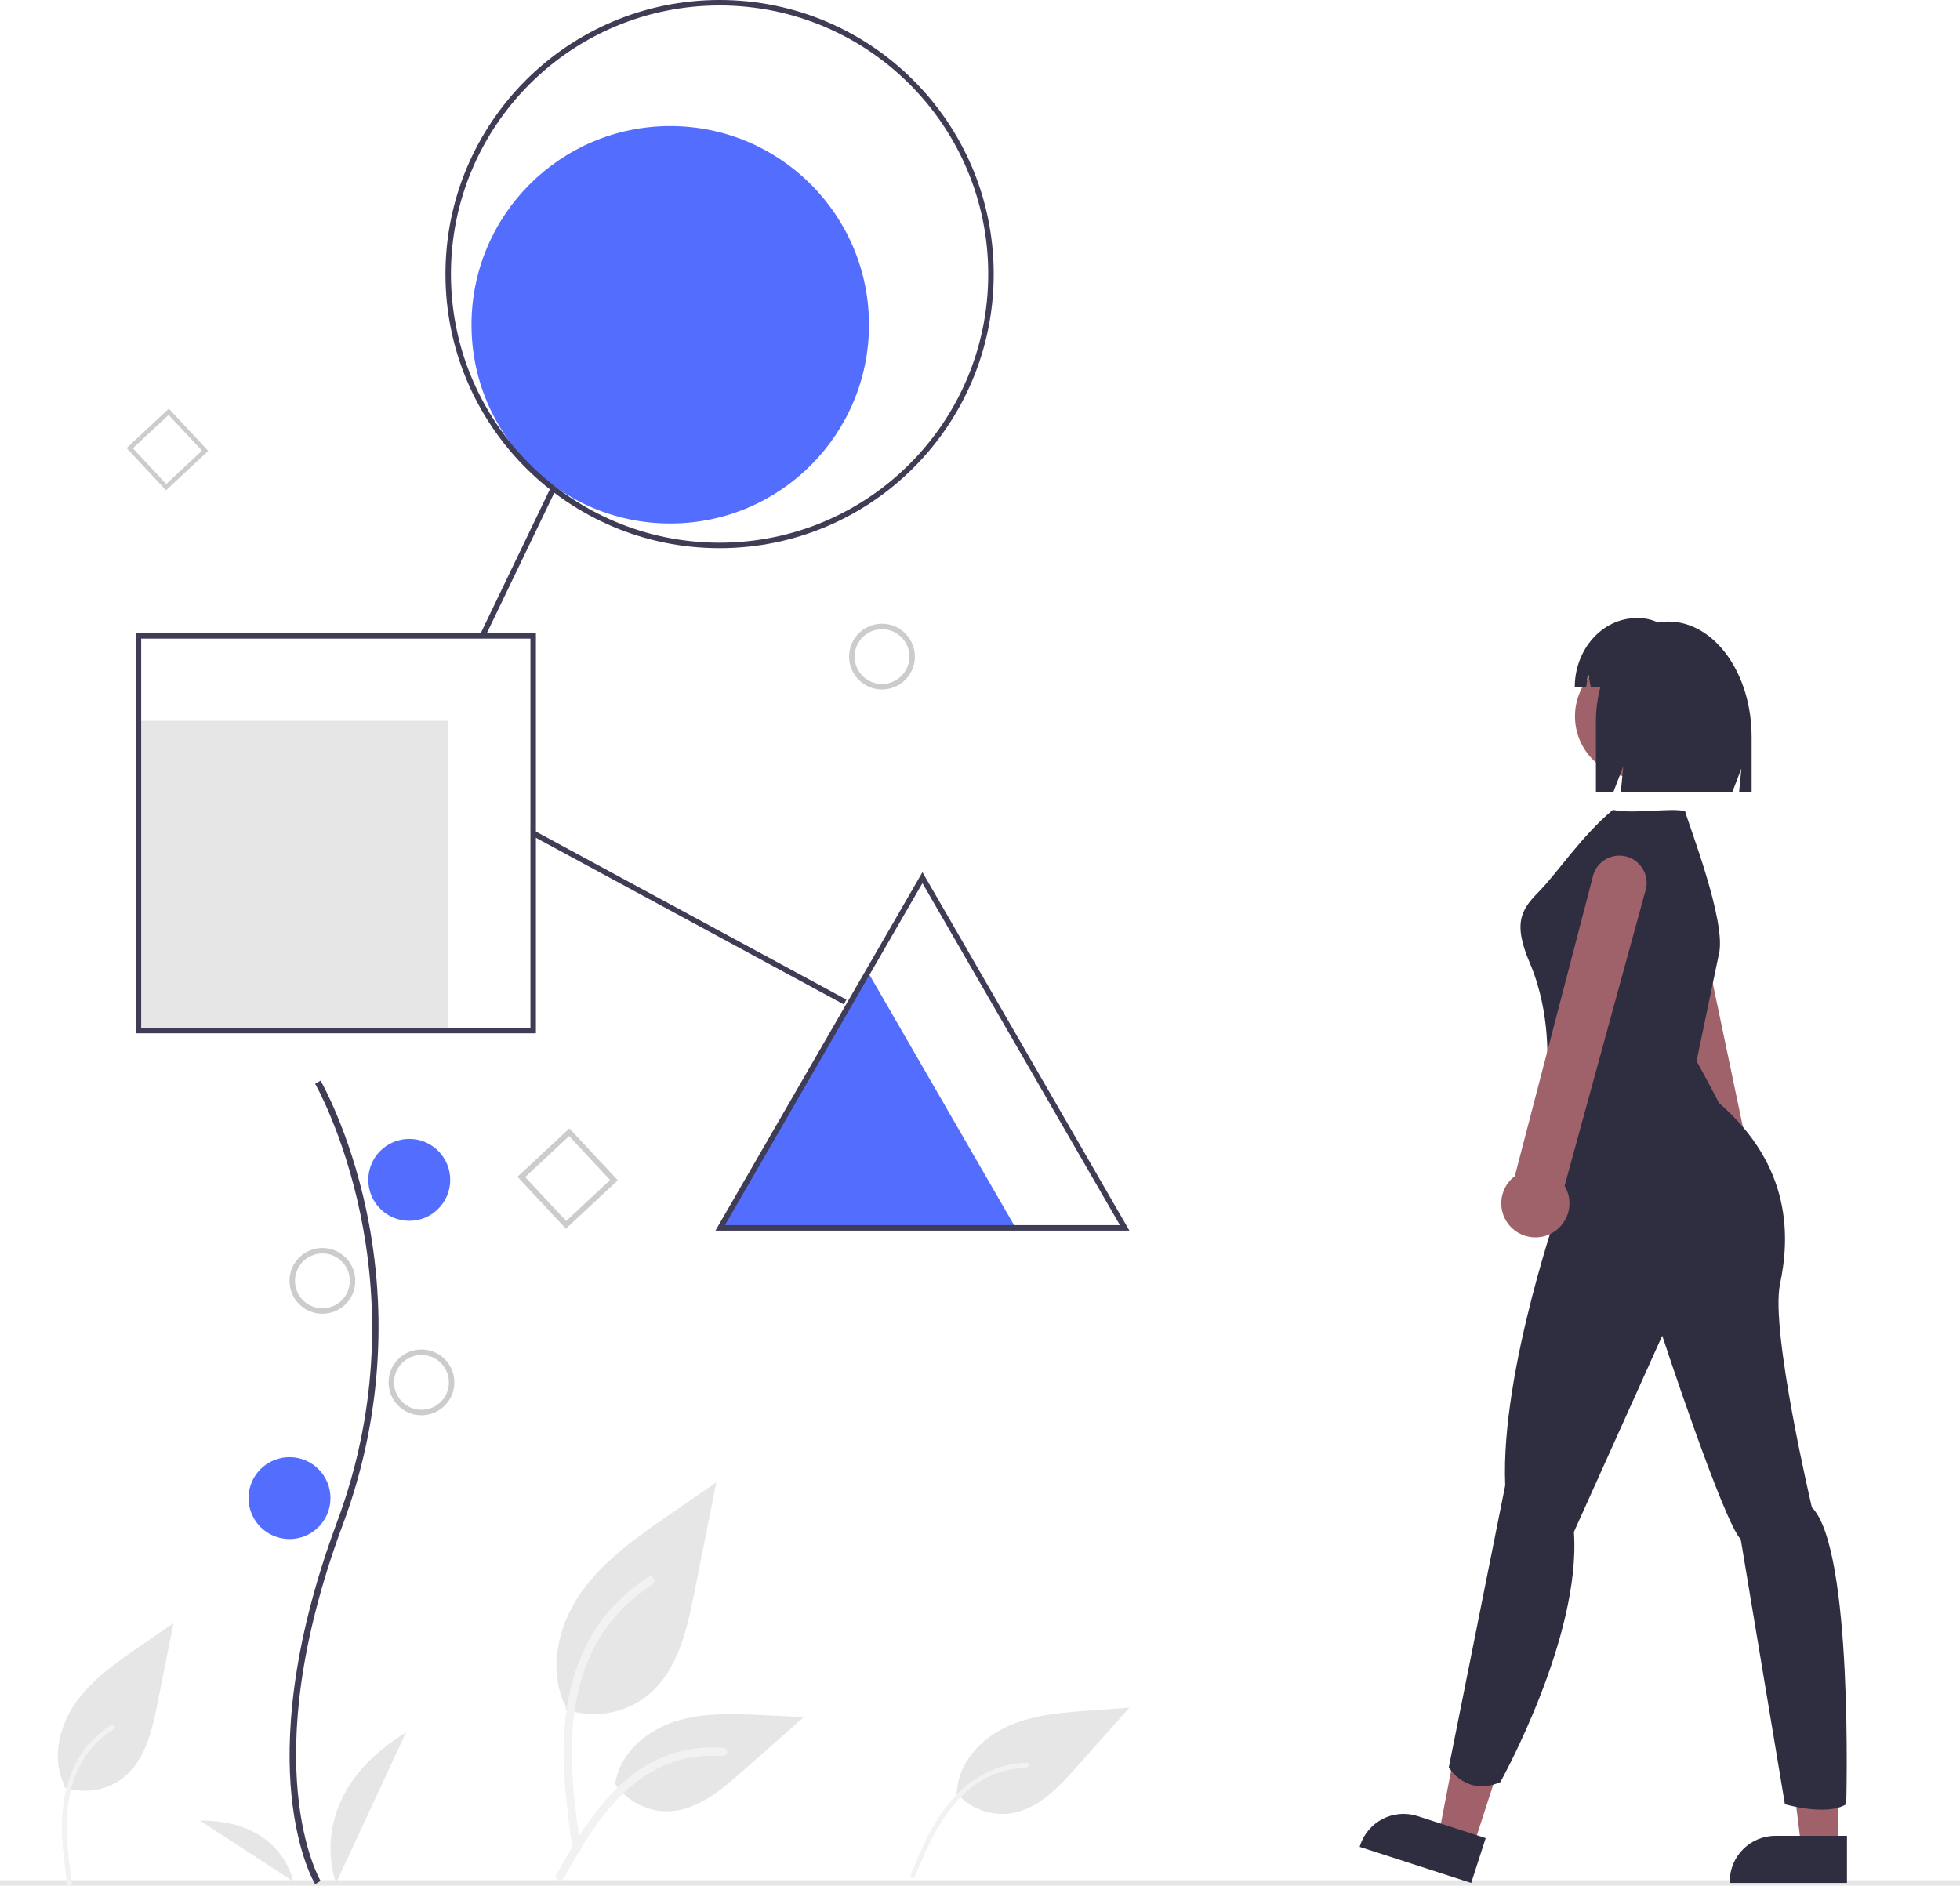
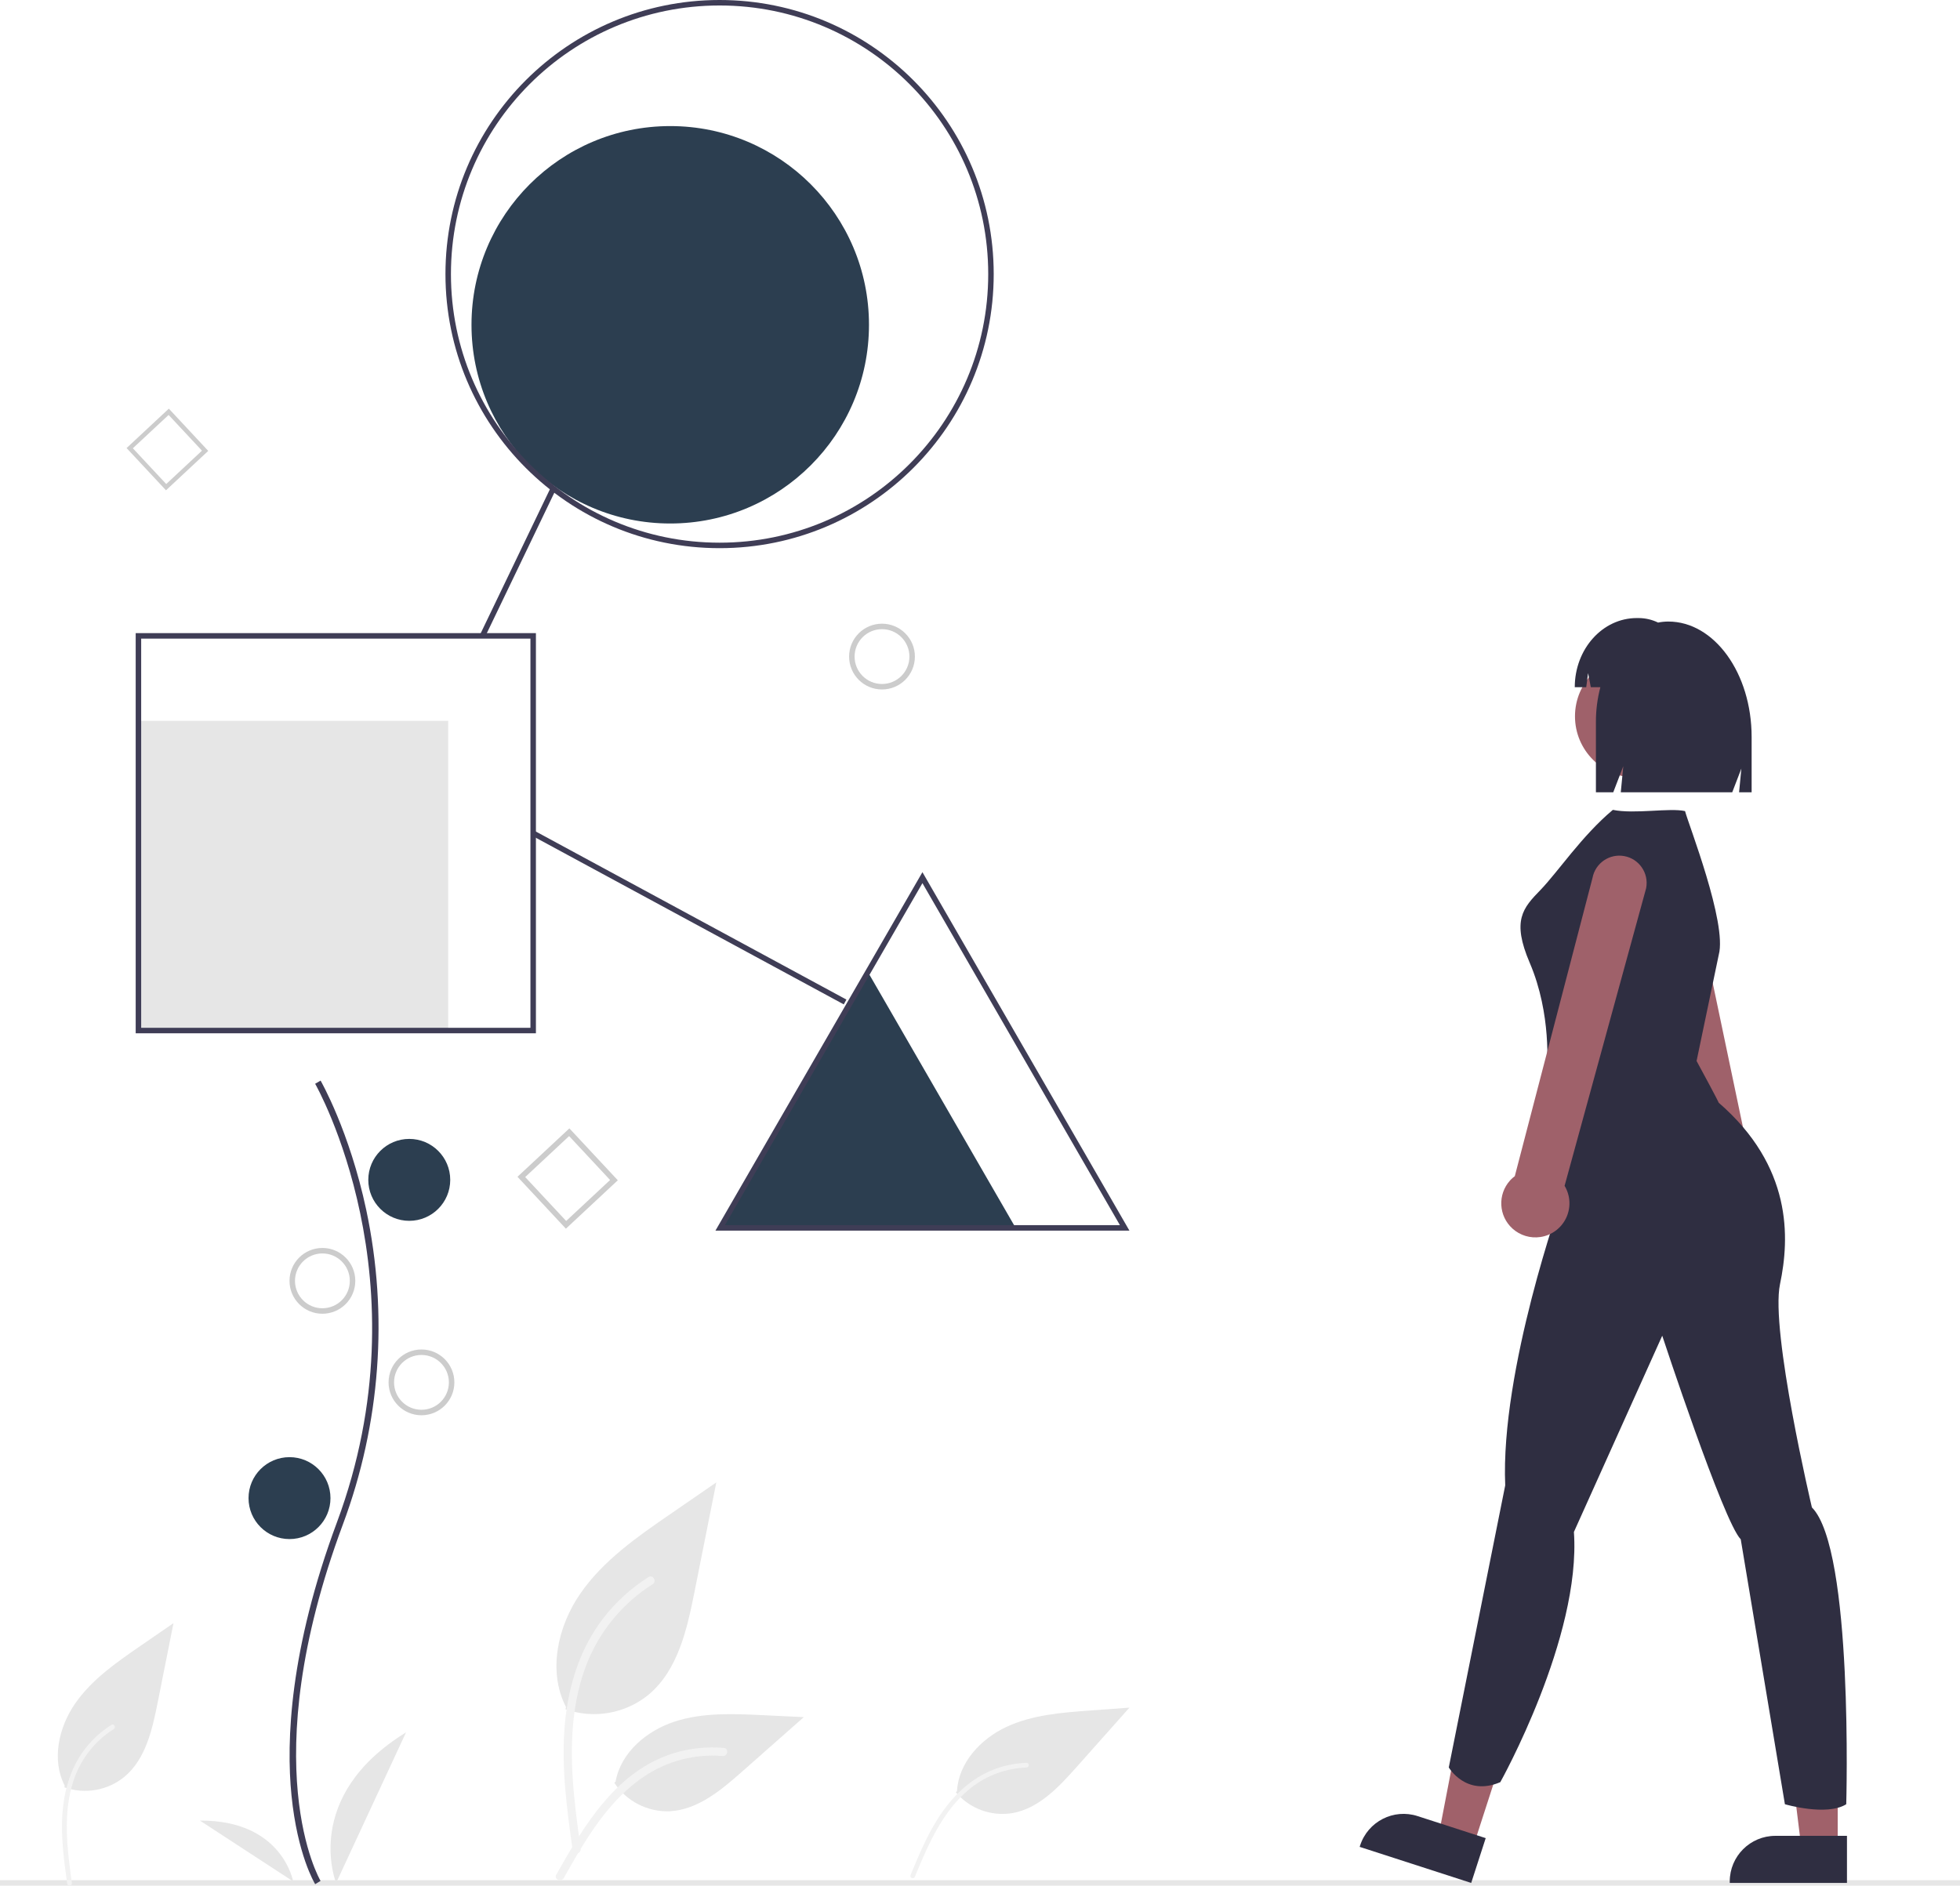
<svg xmlns="http://www.w3.org/2000/svg" id="afd0364f-65b6-4dc4-9dea-f53690e830e8" data-name="Layer 1" width="715" height="688" viewBox="0 0 715 688">
-   <path id="bec063ed-0fa9-413a-bd83-d8526fa41b8c" data-name="Path 421" d="M558.771,460.481l26.945,46.669,26.944,46.669h-107.777l26.944-46.669Z" transform="translate(-242.1598 -105.8188)" fill="#536dfe" />
+   <path id="bec063ed-0fa9-413a-bd83-d8526fa41b8c" data-name="Path 421" d="M558.771,460.481l26.945,46.669,26.944,46.669h-107.777l26.944-46.669Z" transform="translate(-242.1598 -105.8188)" fill="#2c3e50" />
  <rect id="aa6e6c0d-ca3b-4989-ae08-5d6fb21b7d28" data-name="Rectangle 48" x="50.5" y="263" width="113" height="113" fill="#e6e6e6" />
-   <circle id="e644b8cb-fae5-4de8-b33a-50bfc45133bc" data-name="Ellipse 68" cx="244.5" cy="118.5" r="72.5" fill="#536dfe" />
+   <circle id="e644b8cb-fae5-4de8-b33a-50bfc45133bc" data-name="Ellipse 68" cx="244.5" cy="118.5" r="72.5" fill="#2c3e50" />
  <path id="a646102d-3f95-413e-a731-a5030e030d8b" data-name="Path 422" d="M551.91,345.375a12,12,0,1,1,12,12A12,12,0,0,1,551.91,345.375Zm2,0a10,10,0,1,0,10-10A10,10,0,0,0,553.91,345.375Z" transform="translate(-242.1598 -105.8188)" fill="#ccc" />
  <path id="a7867f82-9da8-49b7-a62f-5fc2df52f7dd" data-name="Path 423" d="M448.596,554.112l-17.664-18.938,18.938-17.664,17.664,18.938Zm-14.848-18.84,14.946,16.024,16.024-14.946-14.946-16.024Z" transform="translate(-242.1598 -105.8188)" fill="#ccc" />
  <path id="abfd432a-addf-48b7-a638-56871f84cdda" data-name="Path 424" d="M302.71,284.706l-14.376-15.413,15.417-14.374,14.376,15.413Zm-12.085-15.333,12.169,13.046,13.042-12.165-12.165-13.042Z" transform="translate(-242.1598 -105.8188)" fill="#ccc" />
  <path id="b4b6c2e3-9a65-466b-808f-faa311f7d0ed" data-name="Path 425" d="M504.66,305.819a100,100,0,1,1,100-100A100,100,0,0,1,504.66,305.819Zm0-198a98,98,0,1,0,98,98A98,98,0,0,0,504.66,107.819Z" transform="translate(-242.1598 -105.8188)" fill="#3f3d56" />
  <rect id="f21400a3-3aa1-44f2-adc5-de8006399ef9" data-name="Rectangle 50" x="401.262" y="309.937" width="59.647" height="2" transform="translate(-278.0376 459.0125) rotate(-64.336)" fill="#3f3d56" />
  <rect id="fdf13e27-5b88-4b47-a548-6eba64ef8ea7" data-name="Rectangle 51" x="492.555" y="375.916" width="2" height="129.383" transform="translate(-371.0172 559.1406) rotate(-61.578)" fill="#3f3d56" />
  <path id="ec996080-b25c-43f9-95b1-17d83c771fa1" data-name="Path 426" d="M437.66,482.819h-146v-146h146Zm-144-2h142v-142h-142Z" transform="translate(-242.1598 -105.8188)" fill="#3f3d56" />
  <path id="e64eb5c0-2762-4bb4-99c9-e384d48b09ae" data-name="Path 427" d="M654.17,554.819h-151.019l75.509-130.786Zm-147.555-2h144.09l-72.045-124.786Z" transform="translate(-242.1598 -105.8188)" fill="#3f3d56" />
  <rect id="b99807fe-d1e7-4c81-968c-d37ef9c7f61f" data-name="Rectangle 53" y="686" width="715" height="2" fill="#e6e6e6" />
  <path id="af6ca119-d97b-47e3-8175-f2ef9a50390c" data-name="Path 438" d="M448.462,729.45a31.406,31.406,0,0,0,30.327-5.342c10.622-8.916,13.953-23.6,16.662-37.2l8.015-40.228-16.78,11.554c-12.068,8.309-24.407,16.885-32.762,28.92s-12,28.465-5.289,41.488" transform="translate(-242.1598 -105.8188)" fill="#e6e6e6" />
  <path id="af7a4949-e0bd-4368-90b0-825d65eef9dd" data-name="Path 439" d="M451.053,780.954c-2.112-15.387-4.285-30.973-2.8-46.525,1.316-13.812,5.53-27.3,14.109-38.364a63.819,63.819,0,0,1,16.374-14.838c1.637-1.033,3.144,1.561,1.514,2.59a60.672,60.672,0,0,0-24,28.956c-5.225,13.289-6.064,27.776-5.164,41.893.544,8.537,1.7,17.018,2.861,25.489a1.554,1.554,0,0,1-1.048,1.845,1.509,1.509,0,0,1-1.845-1.048Z" transform="translate(-242.1598 -105.8188)" fill="#f2f2f2" />
  <path id="aa567de9-de23-4828-818f-c81c945c4442" data-name="Path 440" d="M590.854,759.76a22.263,22.263,0,0,0,20.462,7.606c9.693-1.644,17-9.432,23.529-16.778l19.325-21.728-14.4,1.05c-10.359.755-20.98,1.575-30.4,5.94s-17.546,13.1-18.109,23.476" transform="translate(-242.1598 -105.8188)" fill="#e6e6e6" />
  <path id="fe38c075-c327-4996-87fc-6abec6d8ced7" data-name="Path 441" d="M574.27,790.06c3.4-8.175,6.821-16.464,12.033-23.683,4.628-6.412,10.589-11.83,18-14.8a36.378,36.378,0,0,1,12.328-2.575c1.1-.036,1.1,1.674,0,1.71a34.579,34.579,0,0,0-20.146,7.319c-6.4,5.028-10.988,11.909-14.615,19.109-2.193,4.354-4.071,8.857-5.94,13.357a.886.886,0,0,1-1.047.605.86.86,0,0,1-.605-1.047Z" transform="translate(-242.1598 -105.8188)" fill="#f2f2f2" />
  <path id="ae9d33bb-edce-455d-ba46-f884f02ee286" data-name="Path 442" d="M466.255,756.264a23.119,23.119,0,0,0,20.144,10.4c10.2-.484,18.7-7.6,26.351-14.358l22.635-19.985-14.98-.717c-10.773-.516-21.824-1-32.085,2.326s-19.724,11.318-21.6,21.939" transform="translate(-242.1598 -105.8188)" fill="#e6e6e6" />
  <path id="f4a10cc1-a745-4bdf-8c47-a58c703e8c56" data-name="Path 443" d="M445.083,789.799c10.168-17.991,21.961-37.986,43.035-44.377a48.022,48.022,0,0,1,18.1-1.869c1.922.166,1.442,3.128-.476,2.963a44.614,44.614,0,0,0-28.886,7.642c-8.145,5.544-14.487,13.252-19.854,21.425-3.288,5.007-6.233,10.226-9.178,15.438C446.883,792.687,444.131,791.484,445.083,789.799Z" transform="translate(-242.1598 -105.8188)" fill="#f2f2f2" />
  <path id="e6c92f99-e819-44b3-a3ab-322ae3ae9c0f" data-name="Path 461" d="M265.643,757.933a22.728,22.728,0,0,0,21.947-3.866c7.687-6.452,10.1-17.081,12.058-26.924l5.8-29.112-12.143,8.362c-8.733,6.013-17.662,12.219-23.709,20.929s-8.686,20.6-3.828,30.024" transform="translate(-242.1598 -105.8188)" fill="#e6e6e6" />
  <path id="a52ffbd1-05e9-4477-9f5c-0a49e3800732" data-name="Path 462" d="M266.681,793.179c-1.229-8.953-2.493-18.02-1.631-27.069.766-8.036,3.217-15.885,8.209-22.321a37.132,37.132,0,0,1,9.527-8.633c.953-.6,1.829.909.881,1.507a35.3,35.3,0,0,0-13.963,16.847c-3.04,7.732-3.528,16.161-3,24.374.317,4.967.988,9.9,1.665,14.83a.9.9,0,0,1-.61,1.074.878.878,0,0,1-1.074-.61Z" transform="translate(-242.1598 -105.8188)" fill="#f2f2f2" />
  <path id="a0fb9511-7a08-40c5-84ea-69c7b1520cf5" data-name="Path 481" d="M357.136,793.269c-.264-.431-6.485-10.818-8.641-32.388-1.978-19.789-.706-53.144,16.592-99.672,32.772-88.144-7.552-159.264-7.964-159.972l1.989-1.154c.1.18,10.51,18.312,16.656,47.186a205.856,205.856,0,0,1-8.526,114.742c-32.716,87.994-8.393,129.649-8.144,130.06Z" transform="translate(-242.1598 -105.8188)" fill="#3f3d56" />
-   <circle id="f311804e-8539-4d4f-8733-0b334c90657a" data-name="Ellipse 75" cx="149.297" cy="430.48" r="14.945" fill="#536dfe" />
-   <circle id="a6573fda-74df-4cf8-bcdf-8c67e75bc2cf" data-name="Ellipse 78" cx="105.61" cy="546.594" r="14.945" fill="#536dfe" />
+   <circle id="f311804e-8539-4d4f-8733-0b334c90657a" data-name="Ellipse 75" cx="149.297" cy="430.48" r="14.945" fill="#2c3e50" />
+   <circle id="a6573fda-74df-4cf8-bcdf-8c67e75bc2cf" data-name="Ellipse 78" cx="105.61" cy="546.594" r="14.945" fill="#2c3e50" />
  <path id="ac75699b-0dec-44f0-aa90-11495e5daa36" data-name="Path 482" d="M364.773,792.821s-12.753-31.391,25.505-54.934Z" transform="translate(-242.1598 -105.8188)" fill="#e6e6e6" />
  <path id="f26d9f94-3dcd-492b-9651-88d3329d1691" data-name="Path 483" d="M349.089,792.25s-3.89-22.374-34-22.182Z" transform="translate(-242.1598 -105.8188)" fill="#e6e6e6" />
  <path id="ecf71195-8595-47d1-9f0d-85506c4dd5f7" data-name="Path 484" d="M383.91,610.183a12,12,0,1,1,12,12A12,12,0,0,1,383.91,610.183Zm2,0a10,10,0,1,0,10-10A10,10,0,0,0,385.91,610.183Z" transform="translate(-242.1598 -105.8188)" fill="#ccc" />
  <path id="a4f0274e-f5b3-4a0e-a250-2f78ed178189" data-name="Path 485" d="M347.77,573.143a12,12,0,1,1,12,12A12,12,0,0,1,347.77,573.143Zm2,0a10,10,0,1,0,10-10A10,10,0,0,0,349.77,573.143Z" transform="translate(-242.1598 -105.8188)" fill="#ccc" />
  <g id="baec859b-4664-4042-84b3-8b12dc19197c" data-name="girl ideation">
    <path id="a8e8d335-bc79-4a28-94f9-614ba261e126" data-name="Path 486" d="M880.074,544.436a12.45,12.45,0,0,1-10.453,1.922h0a12.438,12.438,0,0,1-8.824-15.217q.065-.243.139-.483a11.991,11.991,0,0,1,.684-1.7l-24.452-109.782a9.958,9.958,0,1,1,19.083-5.7q.031.103.059.206l23.082,110.112a12.424,12.424,0,0,1,.683,20.643Z" transform="translate(-242.1598 -105.8188)" fill="#9f616a" />
    <path id="afd5e353-327d-4eb9-8c44-5bbf6b3b42bc" data-name="Path 487" d="M912.546,779.963h-13.262l-6.31-51.155h19.574Z" transform="translate(-242.1598 -105.8188)" fill="#a0616a" />
    <path id="a5c5e3ad-7ae7-4273-aee0-b8af9012f8eb" data-name="Path 490" d="M915.928,792.819h-42.763v-.541a16.645,16.645,0,0,1,16.643-16.644h26.12Z" transform="translate(-242.1598 -105.8188)" fill="#2f2e41" />
    <path id="bd288028-f7c4-4616-94da-c314ff6508b8" data-name="Path 491" d="M779.585,779.545l-12.618-4.083,9.74-50.613,18.624,6.025Z" transform="translate(-242.1598 -105.8188)" fill="#a0616a" />
    <path id="b1a1bcec-635c-498f-8374-9b61c7fe9f7a" data-name="Path 494" d="M778.847,792.82l-40.684-13.162.166-.515a16.646,16.646,0,0,1,20.959-10.714h0l24.85,8.039Z" transform="translate(-242.1598 -105.8188)" fill="#2f2e41" />
    <circle id="e7e9d44e-3da8-4950-b68f-3fc4466331ff" data-name="Ellipse 82" cx="596.923" cy="261.357" r="22.375" fill="#9f616a" />
    <path id="a5c6c761-247a-4902-a0d4-baf8f46a74e0" data-name="Path 495" d="M869.161,454.155c3.111-11.557-11.137-47.8-12.3-52.4-5.555-1.282-18.426,1.176-26.339-.453-11.25,9.4-20.2,22.828-26.383,29.2-6.431,6.625-10.577,11.116-3.932,26.622,8.055,18.795,6.265,38.484,6.265,38.484l5.37,47.434s-22.375,62.649-20.585,104.714l-20.586,102.921s6.265,10.74,18.795,5.37c0,0,29.535-52.8,26.85-91.289l32.22-71.6s22.375,68.019,28.64,74.284l16.11,96.659s15.215,4.475,22.375,0c0,0,2.685-93.079-12.53-108.294,0,0-15.215-64.439-11.635-81.444s4.475-42.959-22.375-66.229c0,0,.27.123-8.055-15.215Z" transform="translate(-242.1598 -105.8188)" fill="#2f2e41" />
    <path id="af145ef0-0255-4739-8879-297ab98a0d16" data-name="Path 496" d="M850.755,332.592h0a19.361,19.361,0,0,0-3.737.372,16.379,16.379,0,0,0-7.135-1.644h-.648c-12.486,0-22.607,11.3-22.607,25.235h4.184l.676-5.143.99,5.143h3.485a49.325,49.325,0,0,0-1.619,12.643v25.686h6.325l3.662-9.517-.916,9.517h40.658l3.329-8.652-.832,8.652h4.578v-20.169C881.147,351.451,867.54,332.592,850.755,332.592Z" transform="translate(-242.1598 -105.8188)" fill="#2f2e41" />
    <path id="ea9385fa-bd74-4f9e-87fe-47e8c2aeba8a" data-name="Path 497" d="M804.103,557.149a12.449,12.449,0,0,1-10.178-3.061h0a12.438,12.438,0,0,1-.907-17.567q.17-.189.348-.37a11.992,11.992,0,0,1,1.386-1.2l28.351-108.836a9.958,9.958,0,0,1,19.583,3.626q-.021.112-.044.224l-29.727,108.506a12.424,12.424,0,0,1-8.812,18.678Z" transform="translate(-242.1598 -105.8188)" fill="#9f616a" />
  </g>
</svg>
